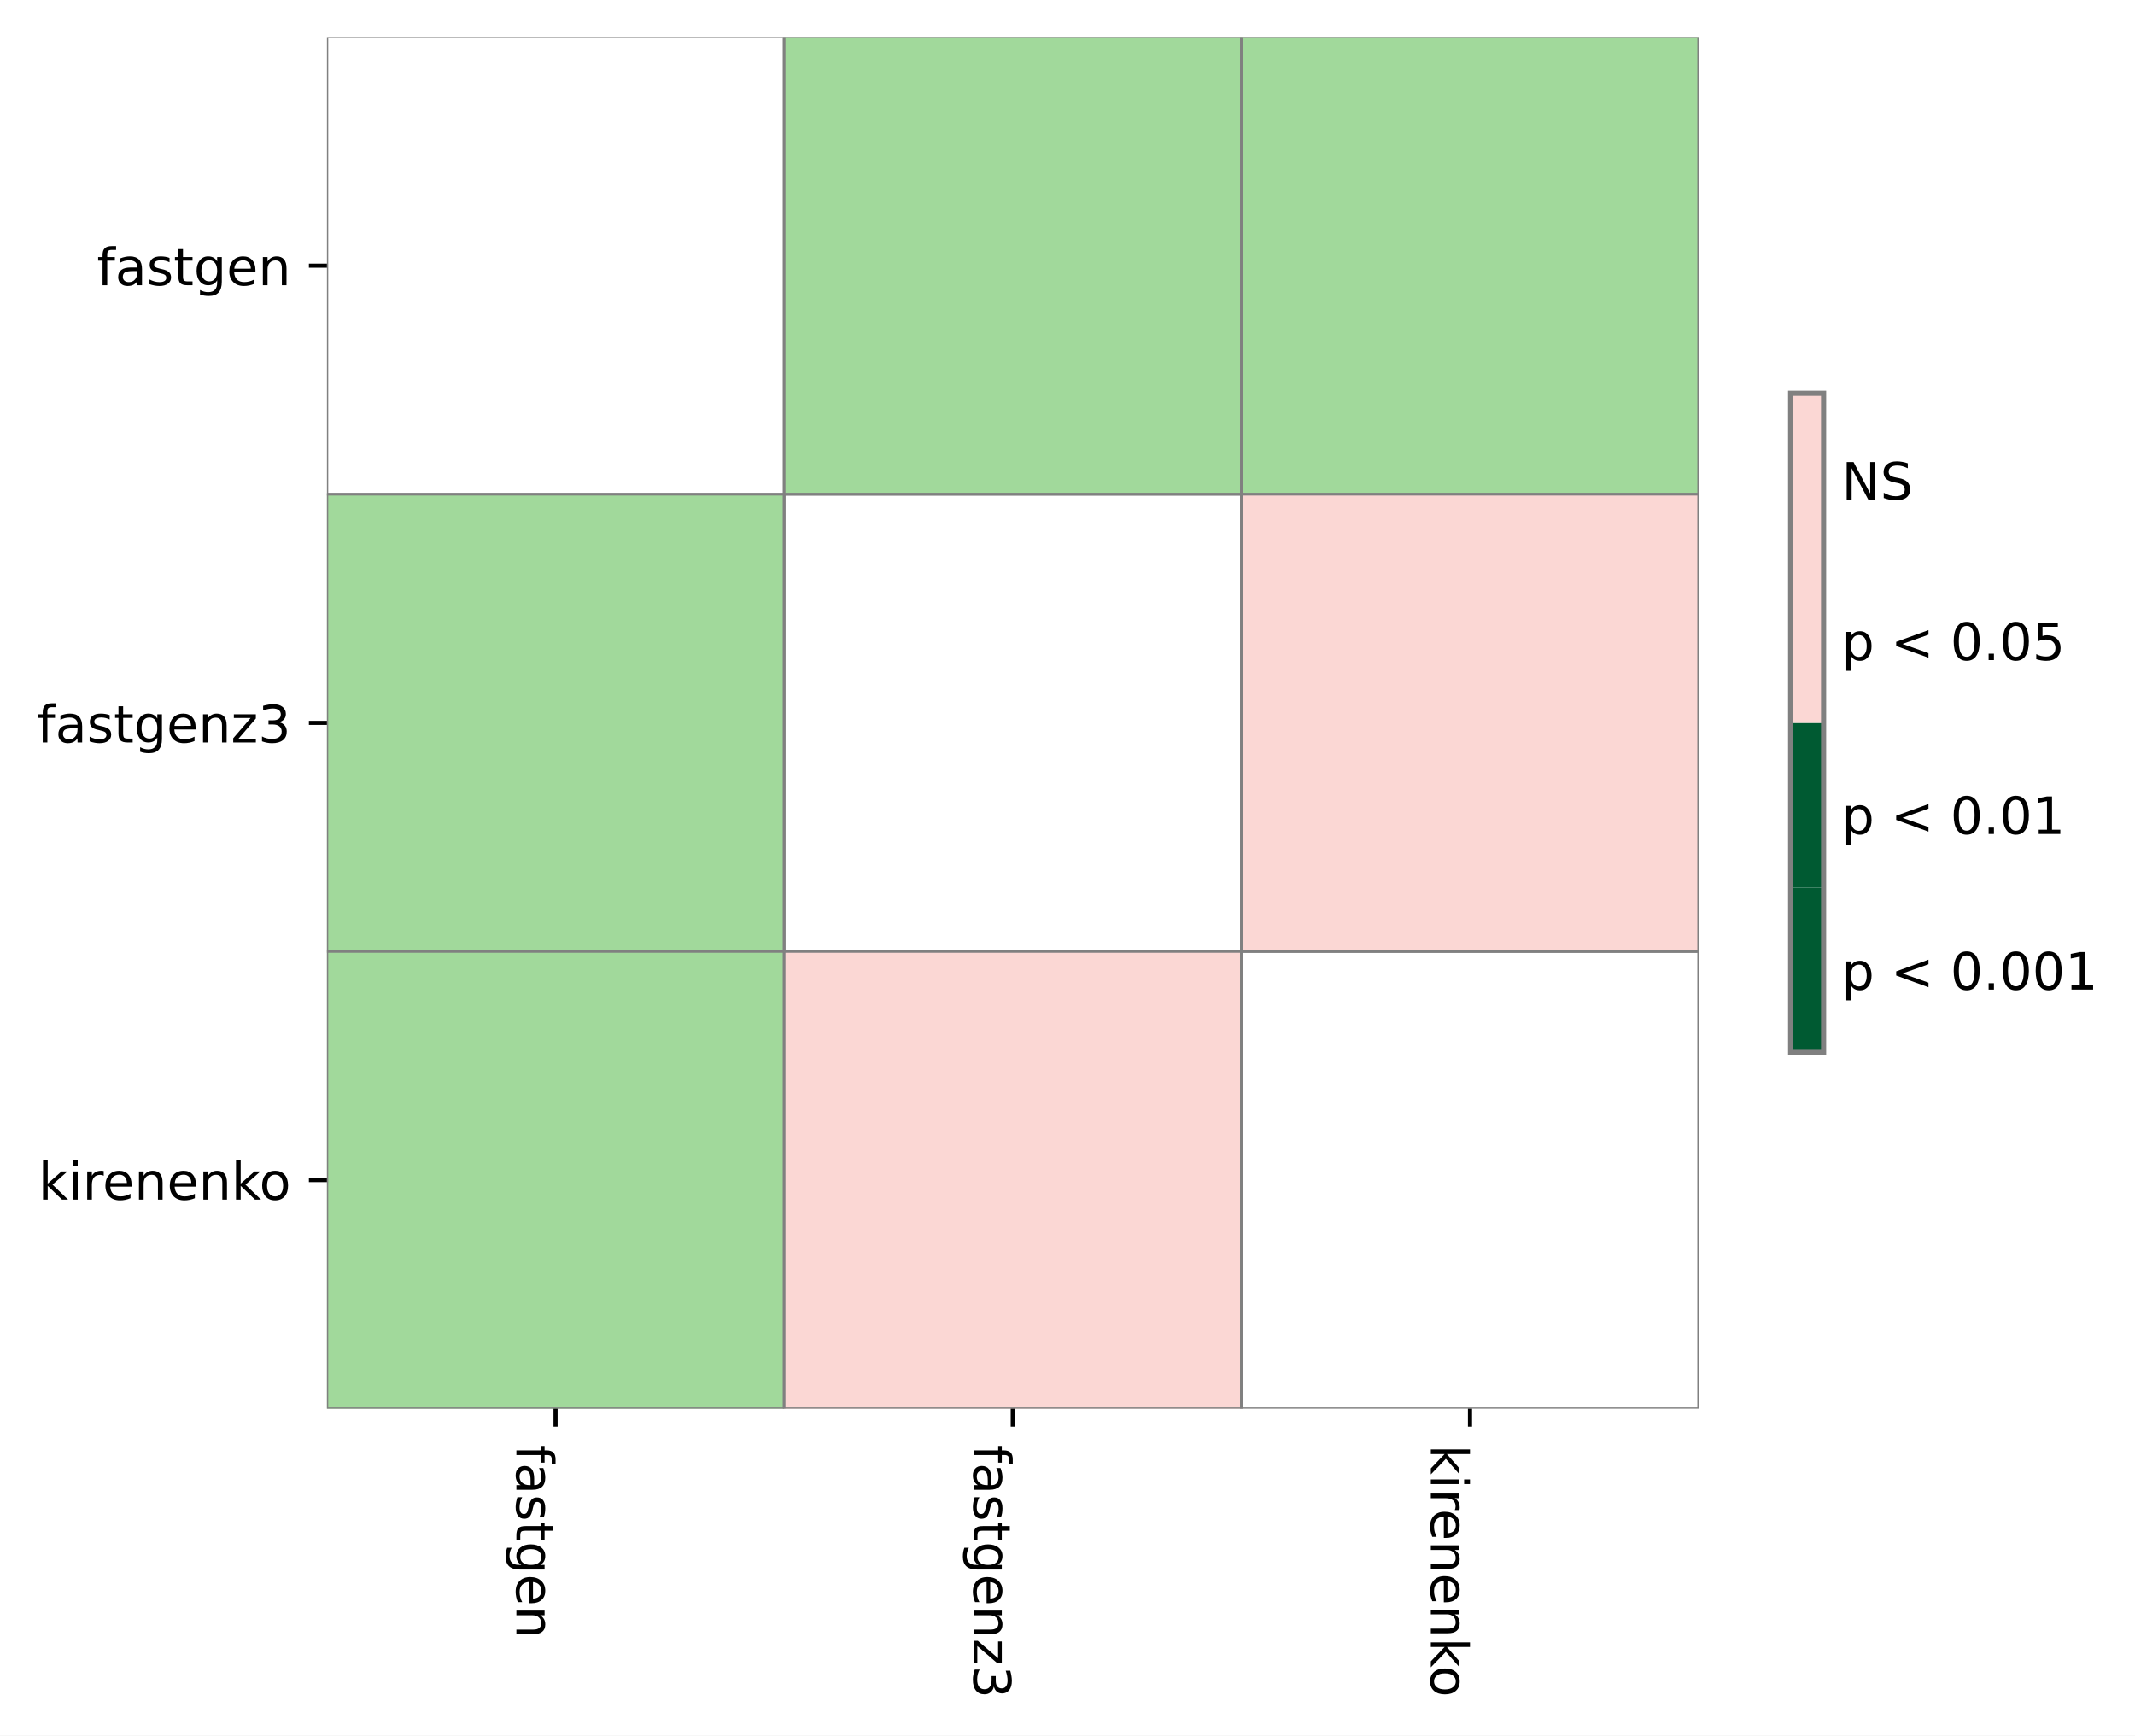
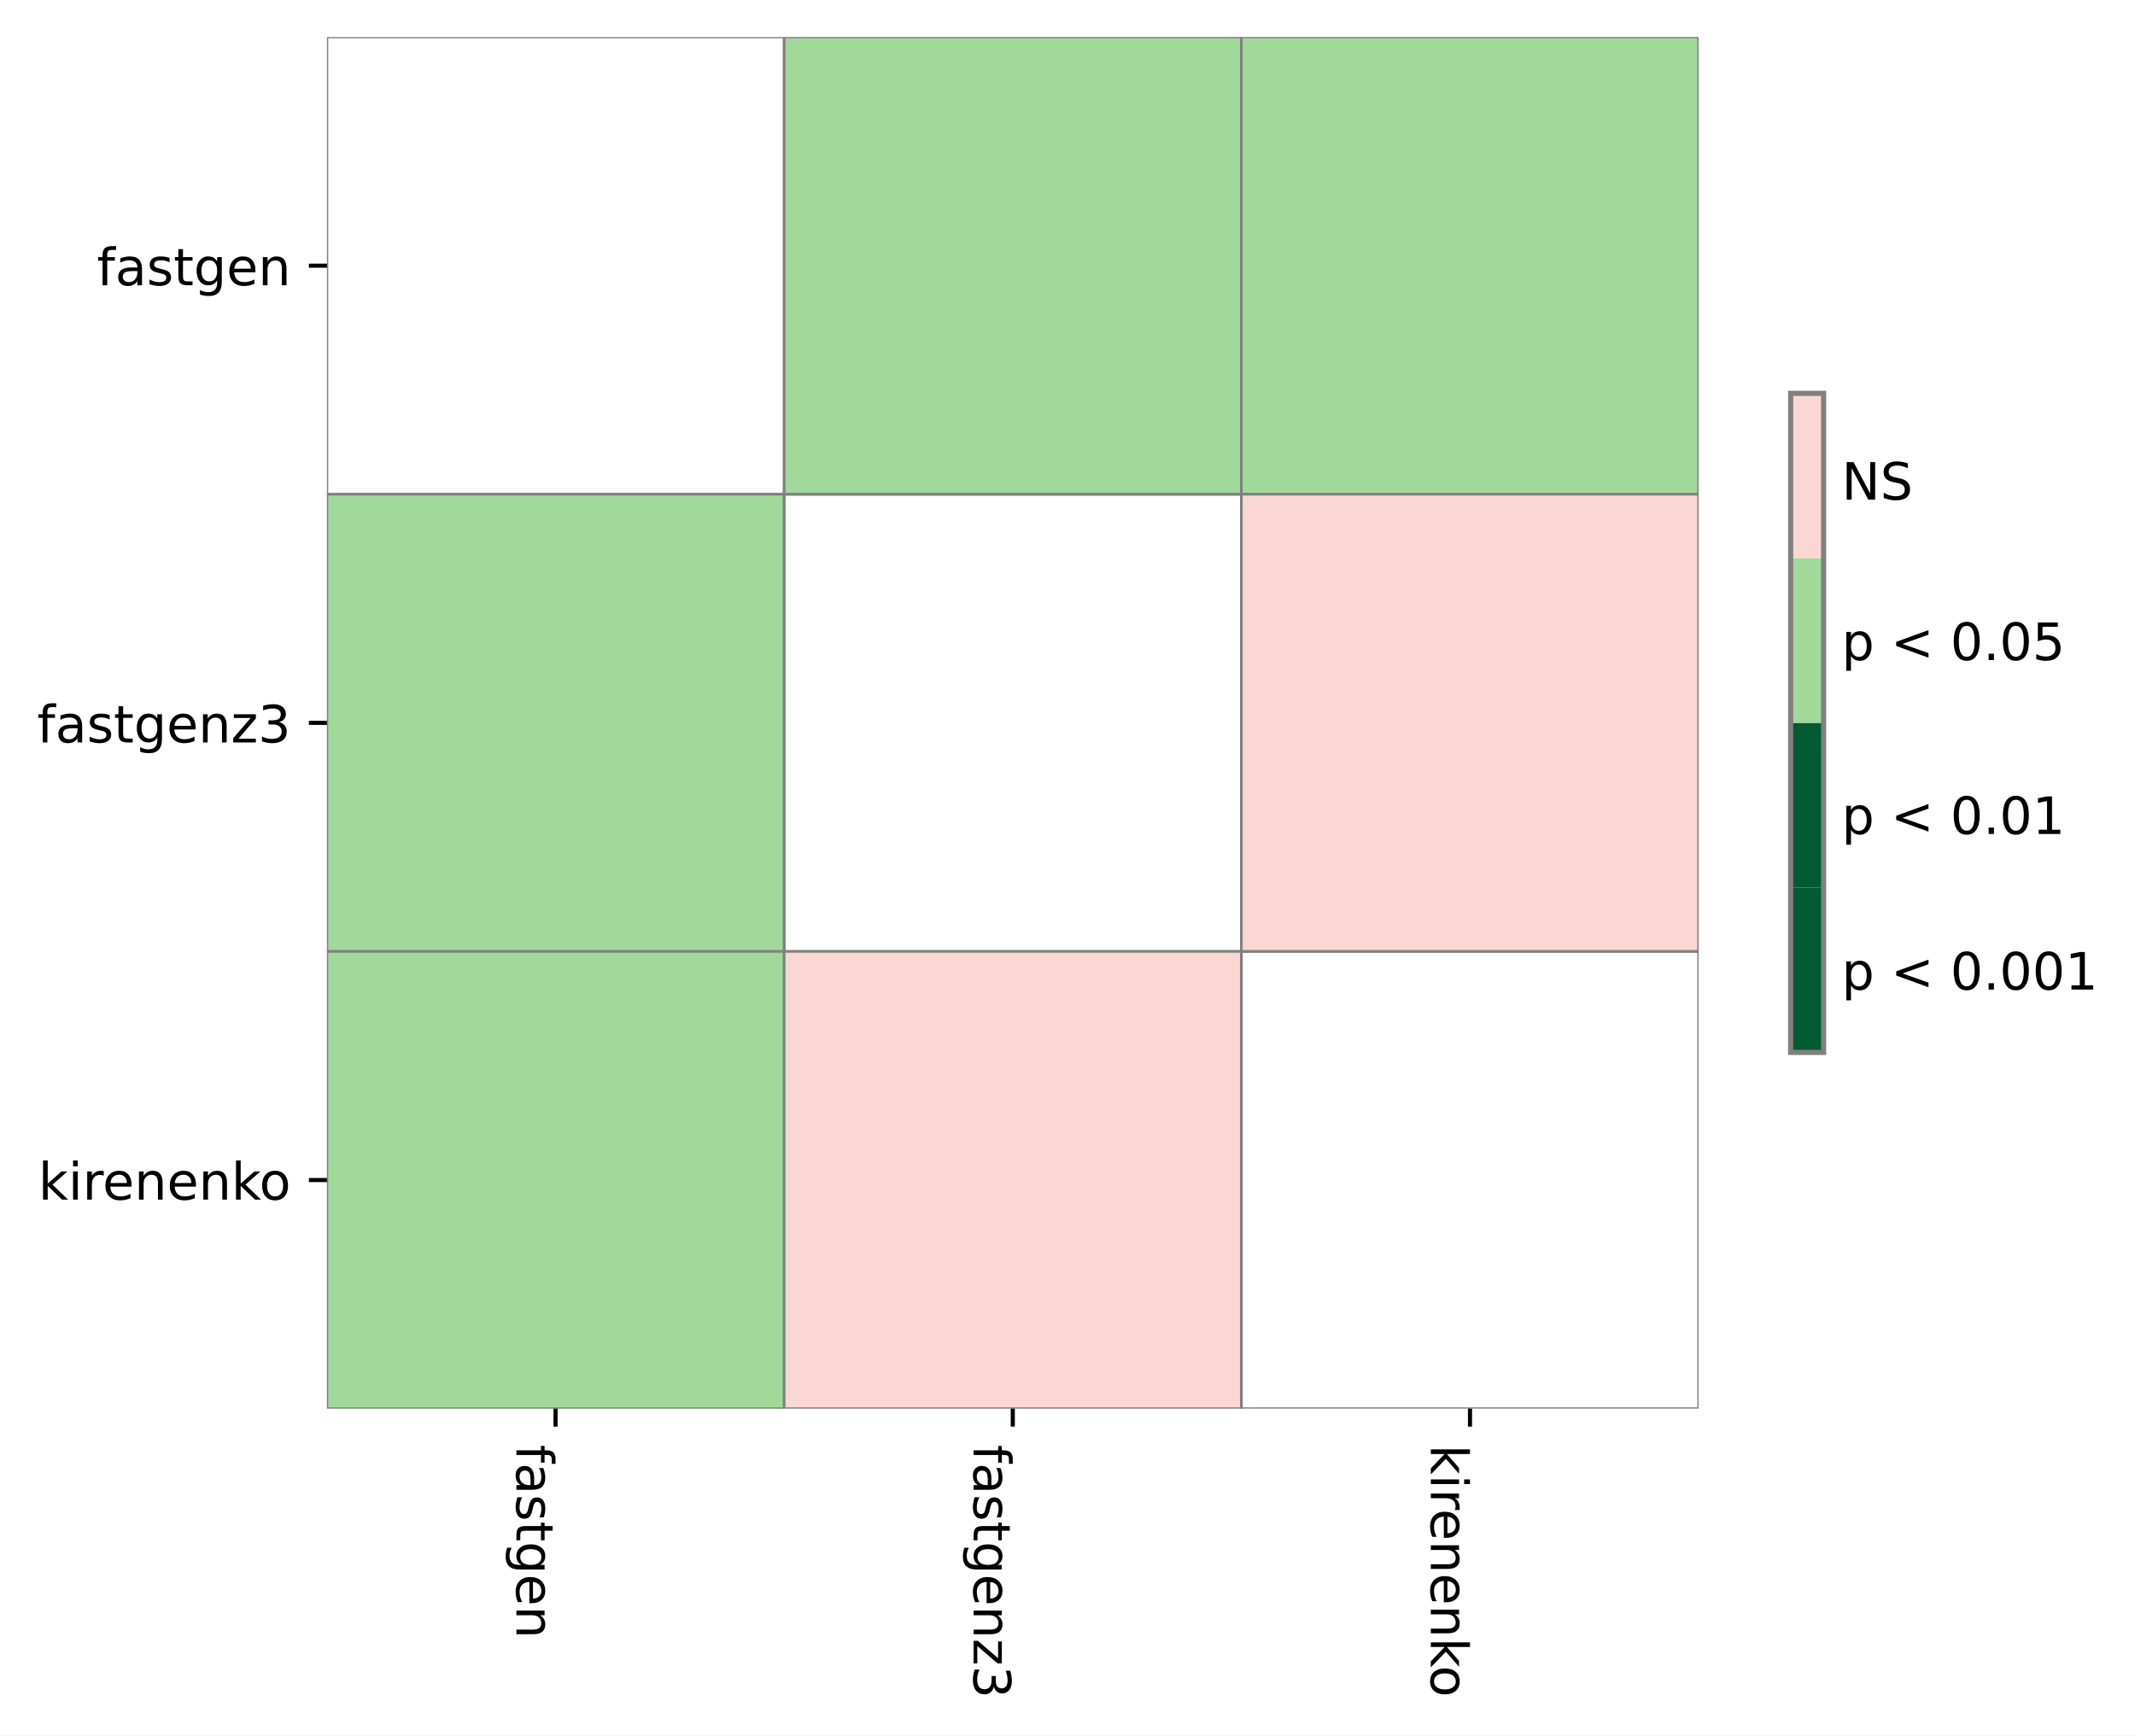
<svg xmlns="http://www.w3.org/2000/svg" xmlns:xlink="http://www.w3.org/1999/xlink" height="336.74pt" version="1.1" viewBox="0 0 414.202 336.74" width="414.202pt">
  <defs>
    <style type="text/css">*{stroke-linecap:butt;stroke-linejoin:round;}</style>
  </defs>
  <g id="figure_1">
    <g id="patch_1">
      <path d="M 0 336.74  L 414.202 336.74  L 414.202 0  L 0 0  z " style="fill:#ffffff;" />
    </g>
    <g id="axes_1">
      <g id="patch_2">
        <path d="M 63.428 273.312  L 329.54 273.312  L 329.54 7.2  L 63.428 7.2  z " style="fill:#ffffff;" />
      </g>
      <g id="QuadMesh_1">
-         <path clip-path="url(#p72fc676023)" d="M 63.428 7.2  L 152.132 7.2  L 152.132 95.904  L 63.428 95.904  L 63.428 7.2  " style="fill:none;stroke:#808080;stroke-width:0.5;" />
-         <path clip-path="url(#p72fc676023)" d="M 152.132 7.2  L 240.836 7.2  L 240.836 95.904  L 152.132 95.904  L 152.132 7.2  " style="fill:#a1d99b;stroke:#808080;stroke-width:0.5;" />
-         <path clip-path="url(#p72fc676023)" d="M 240.836 7.2  L 329.54 7.2  L 329.54 95.904  L 240.836 95.904  L 240.836 7.2  " style="fill:#a1d99b;stroke:#808080;stroke-width:0.5;" />
-         <path clip-path="url(#p72fc676023)" d="M 63.428 95.904  L 152.132 95.904  L 152.132 184.608  L 63.428 184.608  L 63.428 95.904  " style="fill:#a1d99b;stroke:#808080;stroke-width:0.5;" />
-         <path clip-path="url(#p72fc676023)" d="M 152.132 95.904  L 240.836 95.904  L 240.836 184.608  L 152.132 184.608  L 152.132 95.904  " style="fill:none;stroke:#808080;stroke-width:0.5;" />
-         <path clip-path="url(#p72fc676023)" d="M 240.836 95.904  L 329.54 95.904  L 329.54 184.608  L 240.836 184.608  L 240.836 95.904  " style="fill:#fbd7d4;stroke:#808080;stroke-width:0.5;" />
-         <path clip-path="url(#p72fc676023)" d="M 63.428 184.608  L 152.132 184.608  L 152.132 273.312  L 63.428 273.312  L 63.428 184.608  " style="fill:#a1d99b;stroke:#808080;stroke-width:0.5;" />
-         <path clip-path="url(#p72fc676023)" d="M 152.132 184.608  L 240.836 184.608  L 240.836 273.312  L 152.132 273.312  L 152.132 184.608  " style="fill:#fbd7d4;stroke:#808080;stroke-width:0.5;" />
-         <path clip-path="url(#p72fc676023)" d="M 240.836 184.608  L 329.54 184.608  L 329.54 273.312  L 240.836 273.312  L 240.836 184.608  " style="fill:none;stroke:#808080;stroke-width:0.5;" />
+         <path clip-path="url(#p759150e29b)" d="M 63.428 7.2  L 152.132 7.2  L 152.132 95.904  L 63.428 95.904  L 63.428 7.2  " style="fill:none;stroke:#808080;stroke-width:0.5;" />
+         <path clip-path="url(#p759150e29b)" d="M 152.132 7.2  L 240.836 7.2  L 240.836 95.904  L 152.132 95.904  L 152.132 7.2  " style="fill:#a1d99b;stroke:#808080;stroke-width:0.5;" />
+         <path clip-path="url(#p759150e29b)" d="M 240.836 7.2  L 329.54 7.2  L 329.54 95.904  L 240.836 95.904  L 240.836 7.2  " style="fill:#a1d99b;stroke:#808080;stroke-width:0.5;" />
+         <path clip-path="url(#p759150e29b)" d="M 63.428 95.904  L 152.132 95.904  L 152.132 184.608  L 63.428 184.608  L 63.428 95.904  " style="fill:#a1d99b;stroke:#808080;stroke-width:0.5;" />
+         <path clip-path="url(#p759150e29b)" d="M 152.132 95.904  L 240.836 95.904  L 240.836 184.608  L 152.132 184.608  L 152.132 95.904  " style="fill:none;stroke:#808080;stroke-width:0.5;" />
+         <path clip-path="url(#p759150e29b)" d="M 240.836 95.904  L 329.54 95.904  L 329.54 184.608  L 240.836 184.608  L 240.836 95.904  " style="fill:#fbd7d4;stroke:#808080;stroke-width:0.5;" />
+         <path clip-path="url(#p759150e29b)" d="M 63.428 184.608  L 152.132 184.608  L 152.132 273.312  L 63.428 273.312  L 63.428 184.608  " style="fill:#a1d99b;stroke:#808080;stroke-width:0.5;" />
+         <path clip-path="url(#p759150e29b)" d="M 152.132 184.608  L 240.836 184.608  L 240.836 273.312  L 152.132 273.312  L 152.132 184.608  " style="fill:#fbd7d4;stroke:#808080;stroke-width:0.5;" />
+         <path clip-path="url(#p759150e29b)" d="M 240.836 184.608  L 329.54 184.608  L 329.54 273.312  L 240.836 273.312  L 240.836 184.608  " style="fill:none;stroke:#808080;stroke-width:0.5;" />
      </g>
      <g id="matplotlib.axis_1">
        <g id="xtick_1">
          <g id="line2d_1">
            <defs>
-               <path d="M 0 0  L 0 3.5  " id="m91810caf5c" style="stroke:#000000;stroke-width:0.8;" />
+               <path d="M 0 0  L 0 3.5  " id="md775b9dd14" style="stroke:#000000;stroke-width:0.8;" />
            </defs>
            <g>
-               <use style="stroke:#000000;stroke-width:0.8;" x="107.78" xlink:href="#m91810caf5c" y="273.312" />
+               <use style="stroke:#000000;stroke-width:0.8;" x="107.78" xlink:href="#md775b9dd14" y="273.312" />
            </g>
          </g>
          <g id="text_1">
            <g transform="translate(100.1817 280.312)rotate(-270)scale(0.1 -0.1)">
              <defs>
                <path d="M 37.109 75.984  L 37.109 68.5  L 28.516 68.5  Q 23.688 68.5 21.797 66.547  Q 19.922 64.594 19.922 59.516  L 19.922 54.688  L 34.719 54.688  L 34.719 47.703  L 19.922 47.703  L 19.922 0  L 10.891 0  L 10.891 47.703  L 2.297 47.703  L 2.297 54.688  L 10.891 54.688  L 10.891 58.5  Q 10.891 67.625 15.141 71.797  Q 19.391 75.984 28.609 75.984  z " id="DejaVuSans-102" />
                <path d="M 34.281 27.484  Q 23.391 27.484 19.188 25  Q 14.984 22.516 14.984 16.5  Q 14.984 11.719 18.141 8.906  Q 21.297 6.109 26.703 6.109  Q 34.188 6.109 38.703 11.406  Q 43.219 16.703 43.219 25.484  L 43.219 27.484  z M 52.203 31.203  L 52.203 0  L 43.219 0  L 43.219 8.297  Q 40.141 3.328 35.547 0.953  Q 30.953 -1.422 24.312 -1.422  Q 15.922 -1.422 10.953 3.297  Q 6 8.016 6 15.922  Q 6 25.141 12.172 29.828  Q 18.359 34.516 30.609 34.516  L 43.219 34.516  L 43.219 35.406  Q 43.219 41.609 39.141 45  Q 35.062 48.391 27.688 48.391  Q 23 48.391 18.547 47.266  Q 14.109 46.141 10.016 43.891  L 10.016 52.203  Q 14.938 54.109 19.578 55.047  Q 24.219 56 28.609 56  Q 40.484 56 46.344 49.844  Q 52.203 43.703 52.203 31.203  z " id="DejaVuSans-97" />
                <path d="M 44.281 53.078  L 44.281 44.578  Q 40.484 46.531 36.375 47.5  Q 32.281 48.484 27.875 48.484  Q 21.188 48.484 17.844 46.438  Q 14.5 44.391 14.5 40.281  Q 14.5 37.156 16.891 35.375  Q 19.281 33.594 26.516 31.984  L 29.594 31.297  Q 39.156 29.25 43.188 25.516  Q 47.219 21.781 47.219 15.094  Q 47.219 7.469 41.188 3.016  Q 35.156 -1.422 24.609 -1.422  Q 20.219 -1.422 15.453 -0.562  Q 10.688 0.297 5.422 2  L 5.422 11.281  Q 10.406 8.688 15.234 7.391  Q 20.062 6.109 24.812 6.109  Q 31.156 6.109 34.562 8.281  Q 37.984 10.453 37.984 14.406  Q 37.984 18.062 35.516 20.016  Q 33.062 21.969 24.703 23.781  L 21.578 24.516  Q 13.234 26.266 9.516 29.906  Q 5.812 33.547 5.812 39.891  Q 5.812 47.609 11.281 51.797  Q 16.75 56 26.812 56  Q 31.781 56 36.172 55.266  Q 40.578 54.547 44.281 53.078  z " id="DejaVuSans-115" />
                <path d="M 18.312 70.219  L 18.312 54.688  L 36.812 54.688  L 36.812 47.703  L 18.312 47.703  L 18.312 18.016  Q 18.312 11.328 20.141 9.422  Q 21.969 7.516 27.594 7.516  L 36.812 7.516  L 36.812 0  L 27.594 0  Q 17.188 0 13.234 3.875  Q 9.281 7.766 9.281 18.016  L 9.281 47.703  L 2.688 47.703  L 2.688 54.688  L 9.281 54.688  L 9.281 70.219  z " id="DejaVuSans-116" />
                <path d="M 45.406 27.984  Q 45.406 37.75 41.375 43.109  Q 37.359 48.484 30.078 48.484  Q 22.859 48.484 18.828 43.109  Q 14.797 37.75 14.797 27.984  Q 14.797 18.266 18.828 12.891  Q 22.859 7.516 30.078 7.516  Q 37.359 7.516 41.375 12.891  Q 45.406 18.266 45.406 27.984  z M 54.391 6.781  Q 54.391 -7.172 48.188 -13.984  Q 42 -20.797 29.203 -20.797  Q 24.469 -20.797 20.266 -20.094  Q 16.062 -19.391 12.109 -17.922  L 12.109 -9.188  Q 16.062 -11.328 19.922 -12.344  Q 23.781 -13.375 27.781 -13.375  Q 36.625 -13.375 41.016 -8.766  Q 45.406 -4.156 45.406 5.172  L 45.406 9.625  Q 42.625 4.781 38.281 2.391  Q 33.938 0 27.875 0  Q 17.828 0 11.672 7.656  Q 5.516 15.328 5.516 27.984  Q 5.516 40.672 11.672 48.328  Q 17.828 56 27.875 56  Q 33.938 56 38.281 53.609  Q 42.625 51.219 45.406 46.391  L 45.406 54.688  L 54.391 54.688  z " id="DejaVuSans-103" />
                <path d="M 56.203 29.594  L 56.203 25.203  L 14.891 25.203  Q 15.484 15.922 20.484 11.062  Q 25.484 6.203 34.422 6.203  Q 39.594 6.203 44.453 7.469  Q 49.312 8.734 54.109 11.281  L 54.109 2.781  Q 49.266 0.734 44.188 -0.344  Q 39.109 -1.422 33.891 -1.422  Q 20.797 -1.422 13.156 6.188  Q 5.516 13.812 5.516 26.812  Q 5.516 40.234 12.766 48.109  Q 20.016 56 32.328 56  Q 43.359 56 49.781 48.891  Q 56.203 41.797 56.203 29.594  z M 47.219 32.234  Q 47.125 39.594 43.094 43.984  Q 39.062 48.391 32.422 48.391  Q 24.906 48.391 20.391 44.141  Q 15.875 39.891 15.188 32.172  z " id="DejaVuSans-101" />
                <path d="M 54.891 33.016  L 54.891 0  L 45.906 0  L 45.906 32.719  Q 45.906 40.484 42.875 44.328  Q 39.844 48.188 33.797 48.188  Q 26.516 48.188 22.312 43.547  Q 18.109 38.922 18.109 30.906  L 18.109 0  L 9.078 0  L 9.078 54.688  L 18.109 54.688  L 18.109 46.188  Q 21.344 51.125 25.703 53.562  Q 30.078 56 35.797 56  Q 45.219 56 50.047 50.172  Q 54.891 44.344 54.891 33.016  z " id="DejaVuSans-110" />
              </defs>
              <use xlink:href="#DejaVuSans-102" />
              <use x="35.205" xlink:href="#DejaVuSans-97" />
              <use x="96.484" xlink:href="#DejaVuSans-115" />
              <use x="148.584" xlink:href="#DejaVuSans-116" />
              <use x="187.793" xlink:href="#DejaVuSans-103" />
              <use x="251.27" xlink:href="#DejaVuSans-101" />
              <use x="312.793" xlink:href="#DejaVuSans-110" />
            </g>
          </g>
        </g>
        <g id="xtick_2">
          <g id="line2d_2">
            <g>
-               <use style="stroke:#000000;stroke-width:0.8;" x="196.484" xlink:href="#m91810caf5c" y="273.312" />
+               <use style="stroke:#000000;stroke-width:0.8;" x="196.484" xlink:href="#md775b9dd14" y="273.312" />
            </g>
          </g>
          <g id="text_2">
            <g transform="translate(188.8857 280.312)rotate(-270)scale(0.1 -0.1)">
              <defs>
                <path d="M 5.516 54.688  L 48.188 54.688  L 48.188 46.484  L 14.406 7.172  L 48.188 7.172  L 48.188 0  L 4.297 0  L 4.297 8.203  L 38.094 47.516  L 5.516 47.516  z " id="DejaVuSans-122" />
                <path d="M 40.578 39.312  Q 47.656 37.797 51.625 33  Q 55.609 28.219 55.609 21.188  Q 55.609 10.406 48.188 4.484  Q 40.766 -1.422 27.094 -1.422  Q 22.516 -1.422 17.656 -0.516  Q 12.797 0.391 7.625 2.203  L 7.625 11.719  Q 11.719 9.328 16.594 8.109  Q 21.484 6.891 26.812 6.891  Q 36.078 6.891 40.938 10.547  Q 45.797 14.203 45.797 21.188  Q 45.797 27.641 41.281 31.266  Q 36.766 34.906 28.719 34.906  L 20.219 34.906  L 20.219 43.016  L 29.109 43.016  Q 36.375 43.016 40.234 45.922  Q 44.094 48.828 44.094 54.297  Q 44.094 59.906 40.109 62.906  Q 36.141 65.922 28.719 65.922  Q 24.656 65.922 20.016 65.031  Q 15.375 64.156 9.812 62.312  L 9.812 71.094  Q 15.438 72.656 20.344 73.438  Q 25.25 74.219 29.594 74.219  Q 40.828 74.219 47.359 69.109  Q 53.906 64.016 53.906 55.328  Q 53.906 49.266 50.438 45.094  Q 46.969 40.922 40.578 39.312  z " id="DejaVuSans-51" />
              </defs>
              <use xlink:href="#DejaVuSans-102" />
              <use x="35.205" xlink:href="#DejaVuSans-97" />
              <use x="96.484" xlink:href="#DejaVuSans-115" />
              <use x="148.584" xlink:href="#DejaVuSans-116" />
              <use x="187.793" xlink:href="#DejaVuSans-103" />
              <use x="251.27" xlink:href="#DejaVuSans-101" />
              <use x="312.793" xlink:href="#DejaVuSans-110" />
              <use x="376.172" xlink:href="#DejaVuSans-122" />
              <use x="428.662" xlink:href="#DejaVuSans-51" />
            </g>
          </g>
        </g>
        <g id="xtick_3">
          <g id="line2d_3">
            <g>
-               <use style="stroke:#000000;stroke-width:0.8;" x="285.188" xlink:href="#m91810caf5c" y="273.312" />
+               <use style="stroke:#000000;stroke-width:0.8;" x="285.188" xlink:href="#md775b9dd14" y="273.312" />
            </g>
          </g>
          <g id="text_3">
            <g transform="translate(277.5897 280.312)rotate(-270)scale(0.1 -0.1)">
              <defs>
                <path d="M 9.078 75.984  L 18.109 75.984  L 18.109 31.109  L 44.922 54.688  L 56.391 54.688  L 27.391 29.109  L 57.625 0  L 45.906 0  L 18.109 26.703  L 18.109 0  L 9.078 0  z " id="DejaVuSans-107" />
                <path d="M 9.422 54.688  L 18.406 54.688  L 18.406 0  L 9.422 0  z M 9.422 75.984  L 18.406 75.984  L 18.406 64.594  L 9.422 64.594  z " id="DejaVuSans-105" />
                <path d="M 41.109 46.297  Q 39.594 47.172 37.812 47.578  Q 36.031 48 33.891 48  Q 26.266 48 22.188 43.047  Q 18.109 38.094 18.109 28.812  L 18.109 0  L 9.078 0  L 9.078 54.688  L 18.109 54.688  L 18.109 46.188  Q 20.953 51.172 25.484 53.578  Q 30.031 56 36.531 56  Q 37.453 56 38.578 55.875  Q 39.703 55.766 41.062 55.516  z " id="DejaVuSans-114" />
                <path d="M 30.609 48.391  Q 23.391 48.391 19.188 42.75  Q 14.984 37.109 14.984 27.297  Q 14.984 17.484 19.156 11.844  Q 23.344 6.203 30.609 6.203  Q 37.797 6.203 41.984 11.859  Q 46.188 17.531 46.188 27.297  Q 46.188 37.016 41.984 42.703  Q 37.797 48.391 30.609 48.391  z M 30.609 56  Q 42.328 56 49.016 48.375  Q 55.719 40.766 55.719 27.297  Q 55.719 13.875 49.016 6.219  Q 42.328 -1.422 30.609 -1.422  Q 18.844 -1.422 12.172 6.219  Q 5.516 13.875 5.516 27.297  Q 5.516 40.766 12.172 48.375  Q 18.844 56 30.609 56  z " id="DejaVuSans-111" />
              </defs>
              <use xlink:href="#DejaVuSans-107" />
              <use x="57.91" xlink:href="#DejaVuSans-105" />
              <use x="85.693" xlink:href="#DejaVuSans-114" />
              <use x="124.557" xlink:href="#DejaVuSans-101" />
              <use x="186.08" xlink:href="#DejaVuSans-110" />
              <use x="249.459" xlink:href="#DejaVuSans-101" />
              <use x="310.982" xlink:href="#DejaVuSans-110" />
              <use x="374.361" xlink:href="#DejaVuSans-107" />
              <use x="428.646" xlink:href="#DejaVuSans-111" />
            </g>
          </g>
        </g>
      </g>
      <g id="matplotlib.axis_2">
        <g id="ytick_1">
          <g id="line2d_4">
            <defs>
-               <path d="M 0 0  L -3.5 0  " id="m0c056f07ce" style="stroke:#000000;stroke-width:0.8;" />
+               <path d="M 0 0  L -3.5 0  " id="m2602e4df28" style="stroke:#000000;stroke-width:0.8;" />
            </defs>
            <g>
-               <use style="stroke:#000000;stroke-width:0.8;" x="63.428" xlink:href="#m0c056f07ce" y="51.552" />
+               <use style="stroke:#000000;stroke-width:0.8;" x="63.428" xlink:href="#m2602e4df28" y="51.552" />
            </g>
          </g>
          <g id="text_4">
            <g transform="translate(18.81094 55.35122)scale(0.1 -0.1)">
              <use xlink:href="#DejaVuSans-102" />
              <use x="35.205" xlink:href="#DejaVuSans-97" />
              <use x="96.484" xlink:href="#DejaVuSans-115" />
              <use x="148.584" xlink:href="#DejaVuSans-116" />
              <use x="187.793" xlink:href="#DejaVuSans-103" />
              <use x="251.27" xlink:href="#DejaVuSans-101" />
              <use x="312.793" xlink:href="#DejaVuSans-110" />
            </g>
          </g>
        </g>
        <g id="ytick_2">
          <g id="line2d_5">
            <g>
-               <use style="stroke:#000000;stroke-width:0.8;" x="63.428" xlink:href="#m0c056f07ce" y="140.256" />
+               <use style="stroke:#000000;stroke-width:0.8;" x="63.428" xlink:href="#m2602e4df28" y="140.256" />
            </g>
          </g>
          <g id="text_5">
            <g transform="translate(7.2 144.0552)scale(0.1 -0.1)">
              <use xlink:href="#DejaVuSans-102" />
              <use x="35.205" xlink:href="#DejaVuSans-97" />
              <use x="96.484" xlink:href="#DejaVuSans-115" />
              <use x="148.584" xlink:href="#DejaVuSans-116" />
              <use x="187.793" xlink:href="#DejaVuSans-103" />
              <use x="251.27" xlink:href="#DejaVuSans-101" />
              <use x="312.793" xlink:href="#DejaVuSans-110" />
              <use x="376.172" xlink:href="#DejaVuSans-122" />
              <use x="428.662" xlink:href="#DejaVuSans-51" />
            </g>
          </g>
        </g>
        <g id="ytick_3">
          <g id="line2d_6">
            <g>
-               <use style="stroke:#000000;stroke-width:0.8;" x="63.428" xlink:href="#m0c056f07ce" y="228.96" />
+               <use style="stroke:#000000;stroke-width:0.8;" x="63.428" xlink:href="#m2602e4df28" y="228.96" />
            </g>
          </g>
          <g id="text_6">
            <g transform="translate(7.445313 232.7592)scale(0.1 -0.1)">
              <use xlink:href="#DejaVuSans-107" />
              <use x="57.91" xlink:href="#DejaVuSans-105" />
              <use x="85.693" xlink:href="#DejaVuSans-114" />
              <use x="124.557" xlink:href="#DejaVuSans-101" />
              <use x="186.08" xlink:href="#DejaVuSans-110" />
              <use x="249.459" xlink:href="#DejaVuSans-101" />
              <use x="310.982" xlink:href="#DejaVuSans-110" />
              <use x="374.361" xlink:href="#DejaVuSans-107" />
              <use x="428.646" xlink:href="#DejaVuSans-111" />
            </g>
          </g>
        </g>
      </g>
    </g>
    <g id="axes_2">
      <g id="patch_3">
-         <path clip-path="url(#pab5395932c)" d="M 347.396 204.192  L 347.396 172.224  L 347.396 108.288  L 347.396 76.32  L 353.79 76.32  L 353.79 108.288  L 353.79 172.224  L 353.79 204.192  z " style="fill:#ffffff;stroke:#ffffff;stroke-linejoin:miter;stroke-width:0.01;" />
+         <path clip-path="url(#pd470f21f2a)" d="M 347.396 204.192  L 347.396 172.224  L 347.396 108.288  L 347.396 76.32  L 353.79 76.32  L 353.79 108.288  L 353.79 172.224  L 353.79 204.192  z " style="fill:#ffffff;stroke:#ffffff;stroke-linejoin:miter;stroke-width:0.01;" />
      </g>
      <g id="QuadMesh_2">
-         <path clip-path="url(#pab5395932c)" d="M 347.396 204.192  L 353.79 204.192  L 353.79 172.224  L 347.396 172.224  L 347.396 204.192  " style="fill:#005a32;" />
-         <path clip-path="url(#pab5395932c)" d="M 347.396 172.224  L 353.79 172.224  L 353.79 140.256  L 347.396 140.256  L 347.396 172.224  " style="fill:#005a32;" />
-         <path clip-path="url(#pab5395932c)" d="M 347.396 140.256  L 353.79 140.256  L 353.79 108.288  L 347.396 108.288  L 347.396 140.256  " style="fill:#fbd7d4;" />
-         <path clip-path="url(#pab5395932c)" d="M 347.396 108.288  L 353.79 108.288  L 353.79 76.32  L 347.396 76.32  L 347.396 108.288  " style="fill:#fbd7d4;" />
+         <path clip-path="url(#pd470f21f2a)" d="M 347.396 204.192  L 353.79 204.192  L 353.79 172.224  L 347.396 172.224  L 347.396 204.192  " style="fill:#005a32;" />
+         <path clip-path="url(#pd470f21f2a)" d="M 347.396 172.224  L 353.79 172.224  L 353.79 140.256  L 347.396 140.256  L 347.396 172.224  " style="fill:#005a32;" />
+         <path clip-path="url(#pd470f21f2a)" d="M 347.396 140.256  L 353.79 140.256  L 353.79 108.288  L 347.396 108.288  L 347.396 140.256  " style="fill:#a1d99b;" />
+         <path clip-path="url(#pd470f21f2a)" d="M 347.396 108.288  L 353.79 108.288  L 353.79 76.32  L 347.396 76.32  L 347.396 108.288  " style="fill:#fbd7d4;" />
      </g>
      <g id="matplotlib.axis_3" />
      <g id="matplotlib.axis_4">
        <g id="ytick_4">
          <g id="line2d_7" />
          <g id="text_7">
            <g transform="translate(357.2897 192.0072)scale(0.1 -0.1)">
              <defs>
                <path d="M 18.109 8.203  L 18.109 -20.797  L 9.078 -20.797  L 9.078 54.688  L 18.109 54.688  L 18.109 46.391  Q 20.953 51.266 25.266 53.625  Q 29.594 56 35.594 56  Q 45.562 56 51.781 48.094  Q 58.016 40.188 58.016 27.297  Q 58.016 14.406 51.781 6.484  Q 45.562 -1.422 35.594 -1.422  Q 29.594 -1.422 25.266 0.953  Q 20.953 3.328 18.109 8.203  z M 48.688 27.297  Q 48.688 37.203 44.609 42.844  Q 40.531 48.484 33.406 48.484  Q 26.266 48.484 22.188 42.844  Q 18.109 37.203 18.109 27.297  Q 18.109 17.391 22.188 11.75  Q 26.266 6.109 33.406 6.109  Q 40.531 6.109 44.609 11.75  Q 48.688 17.391 48.688 27.297  z " id="DejaVuSans-112" />
                <path id="DejaVuSans-32" />
                <path d="M 73.188 49.219  L 22.797 31.297  L 73.188 13.484  L 73.188 4.594  L 10.594 27.297  L 10.594 35.406  L 73.188 58.109  z " id="DejaVuSans-60" />
                <path d="M 31.781 66.406  Q 24.172 66.406 20.328 58.906  Q 16.5 51.422 16.5 36.375  Q 16.5 21.391 20.328 13.891  Q 24.172 6.391 31.781 6.391  Q 39.453 6.391 43.281 13.891  Q 47.125 21.391 47.125 36.375  Q 47.125 51.422 43.281 58.906  Q 39.453 66.406 31.781 66.406  z M 31.781 74.219  Q 44.047 74.219 50.516 64.516  Q 56.984 54.828 56.984 36.375  Q 56.984 17.969 50.516 8.266  Q 44.047 -1.422 31.781 -1.422  Q 19.531 -1.422 13.062 8.266  Q 6.594 17.969 6.594 36.375  Q 6.594 54.828 13.062 64.516  Q 19.531 74.219 31.781 74.219  z " id="DejaVuSans-48" />
                <path d="M 10.688 12.406  L 21 12.406  L 21 0  L 10.688 0  z " id="DejaVuSans-46" />
                <path d="M 12.406 8.297  L 28.516 8.297  L 28.516 63.922  L 10.984 60.406  L 10.984 69.391  L 28.422 72.906  L 38.281 72.906  L 38.281 8.297  L 54.391 8.297  L 54.391 0  L 12.406 0  z " id="DejaVuSans-49" />
              </defs>
              <use xlink:href="#DejaVuSans-112" />
              <use x="63.477" xlink:href="#DejaVuSans-32" />
              <use x="95.264" xlink:href="#DejaVuSans-60" />
              <use x="179.053" xlink:href="#DejaVuSans-32" />
              <use x="210.84" xlink:href="#DejaVuSans-48" />
              <use x="274.463" xlink:href="#DejaVuSans-46" />
              <use x="306.25" xlink:href="#DejaVuSans-48" />
              <use x="369.873" xlink:href="#DejaVuSans-48" />
              <use x="433.496" xlink:href="#DejaVuSans-49" />
            </g>
          </g>
        </g>
        <g id="ytick_5">
          <g id="line2d_8" />
          <g id="text_8">
            <g transform="translate(357.2897 161.8152)scale(0.1 -0.1)">
              <use xlink:href="#DejaVuSans-112" />
              <use x="63.477" xlink:href="#DejaVuSans-32" />
              <use x="95.264" xlink:href="#DejaVuSans-60" />
              <use x="179.053" xlink:href="#DejaVuSans-32" />
              <use x="210.84" xlink:href="#DejaVuSans-48" />
              <use x="274.463" xlink:href="#DejaVuSans-46" />
              <use x="306.25" xlink:href="#DejaVuSans-48" />
              <use x="369.873" xlink:href="#DejaVuSans-49" />
            </g>
          </g>
        </g>
        <g id="ytick_6">
          <g id="line2d_9" />
          <g id="text_9">
            <g transform="translate(357.2897 128.0712)scale(0.1 -0.1)">
              <defs>
                <path d="M 10.797 72.906  L 49.516 72.906  L 49.516 64.594  L 19.828 64.594  L 19.828 46.734  Q 21.969 47.469 24.109 47.828  Q 26.266 48.188 28.422 48.188  Q 40.625 48.188 47.75 41.5  Q 54.891 34.812 54.891 23.391  Q 54.891 11.625 47.562 5.094  Q 40.234 -1.422 26.906 -1.422  Q 22.312 -1.422 17.547 -0.641  Q 12.797 0.141 7.719 1.703  L 7.719 11.625  Q 12.109 9.234 16.797 8.062  Q 21.484 6.891 26.703 6.891  Q 35.156 6.891 40.078 11.328  Q 45.016 15.766 45.016 23.391  Q 45.016 31 40.078 35.438  Q 35.156 39.891 26.703 39.891  Q 22.75 39.891 18.812 39.016  Q 14.891 38.141 10.797 36.281  z " id="DejaVuSans-53" />
              </defs>
              <use xlink:href="#DejaVuSans-112" />
              <use x="63.477" xlink:href="#DejaVuSans-32" />
              <use x="95.264" xlink:href="#DejaVuSans-60" />
              <use x="179.053" xlink:href="#DejaVuSans-32" />
              <use x="210.84" xlink:href="#DejaVuSans-48" />
              <use x="274.463" xlink:href="#DejaVuSans-46" />
              <use x="306.25" xlink:href="#DejaVuSans-48" />
              <use x="369.873" xlink:href="#DejaVuSans-53" />
            </g>
          </g>
        </g>
        <g id="ytick_7">
          <g id="line2d_10" />
          <g id="text_10">
            <g transform="translate(357.2897 96.94448)scale(0.1 -0.1)">
              <defs>
                <path d="M 9.812 72.906  L 23.094 72.906  L 55.422 11.922  L 55.422 72.906  L 64.984 72.906  L 64.984 0  L 51.703 0  L 19.391 60.984  L 19.391 0  L 9.812 0  z " id="DejaVuSans-78" />
                <path d="M 53.516 70.516  L 53.516 60.891  Q 47.906 63.578 42.922 64.891  Q 37.938 66.219 33.297 66.219  Q 25.25 66.219 20.875 63.094  Q 16.5 59.969 16.5 54.203  Q 16.5 49.359 19.406 46.891  Q 22.312 44.438 30.422 42.922  L 36.375 41.703  Q 47.406 39.594 52.656 34.297  Q 57.906 29 57.906 20.125  Q 57.906 9.516 50.797 4.047  Q 43.703 -1.422 29.984 -1.422  Q 24.812 -1.422 18.969 -0.25  Q 13.141 0.922 6.891 3.219  L 6.891 13.375  Q 12.891 10.016 18.656 8.297  Q 24.422 6.594 29.984 6.594  Q 38.422 6.594 43.016 9.906  Q 47.609 13.234 47.609 19.391  Q 47.609 24.75 44.312 27.781  Q 41.016 30.812 33.5 32.328  L 27.484 33.5  Q 16.453 35.688 11.516 40.375  Q 6.594 45.062 6.594 53.422  Q 6.594 63.094 13.406 68.656  Q 20.219 74.219 32.172 74.219  Q 37.312 74.219 42.625 73.281  Q 47.953 72.359 53.516 70.516  z " id="DejaVuSans-83" />
              </defs>
              <use xlink:href="#DejaVuSans-78" />
              <use x="74.805" xlink:href="#DejaVuSans-83" />
            </g>
          </g>
        </g>
      </g>
      <g id="patch_4">
        <path d="M 347.396 204.192  L 347.396 172.224  L 347.396 108.288  L 347.396 76.32  L 353.79 76.32  L 353.79 108.288  L 353.79 172.224  L 353.79 204.192  z " style="fill:none;stroke:#808080;stroke-linejoin:miter;" />
      </g>
    </g>
  </g>
  <defs>
-     <clipPath id="p72fc676023">
+     <clipPath id="p759150e29b">
      <rect height="266.112" width="266.112" x="63.428" y="7.2" />
    </clipPath>
-     <clipPath id="pab5395932c">
+     <clipPath id="pd470f21f2a">
      <rect height="127.872" width="6.394" x="347.396" y="76.32" />
    </clipPath>
  </defs>
</svg>
